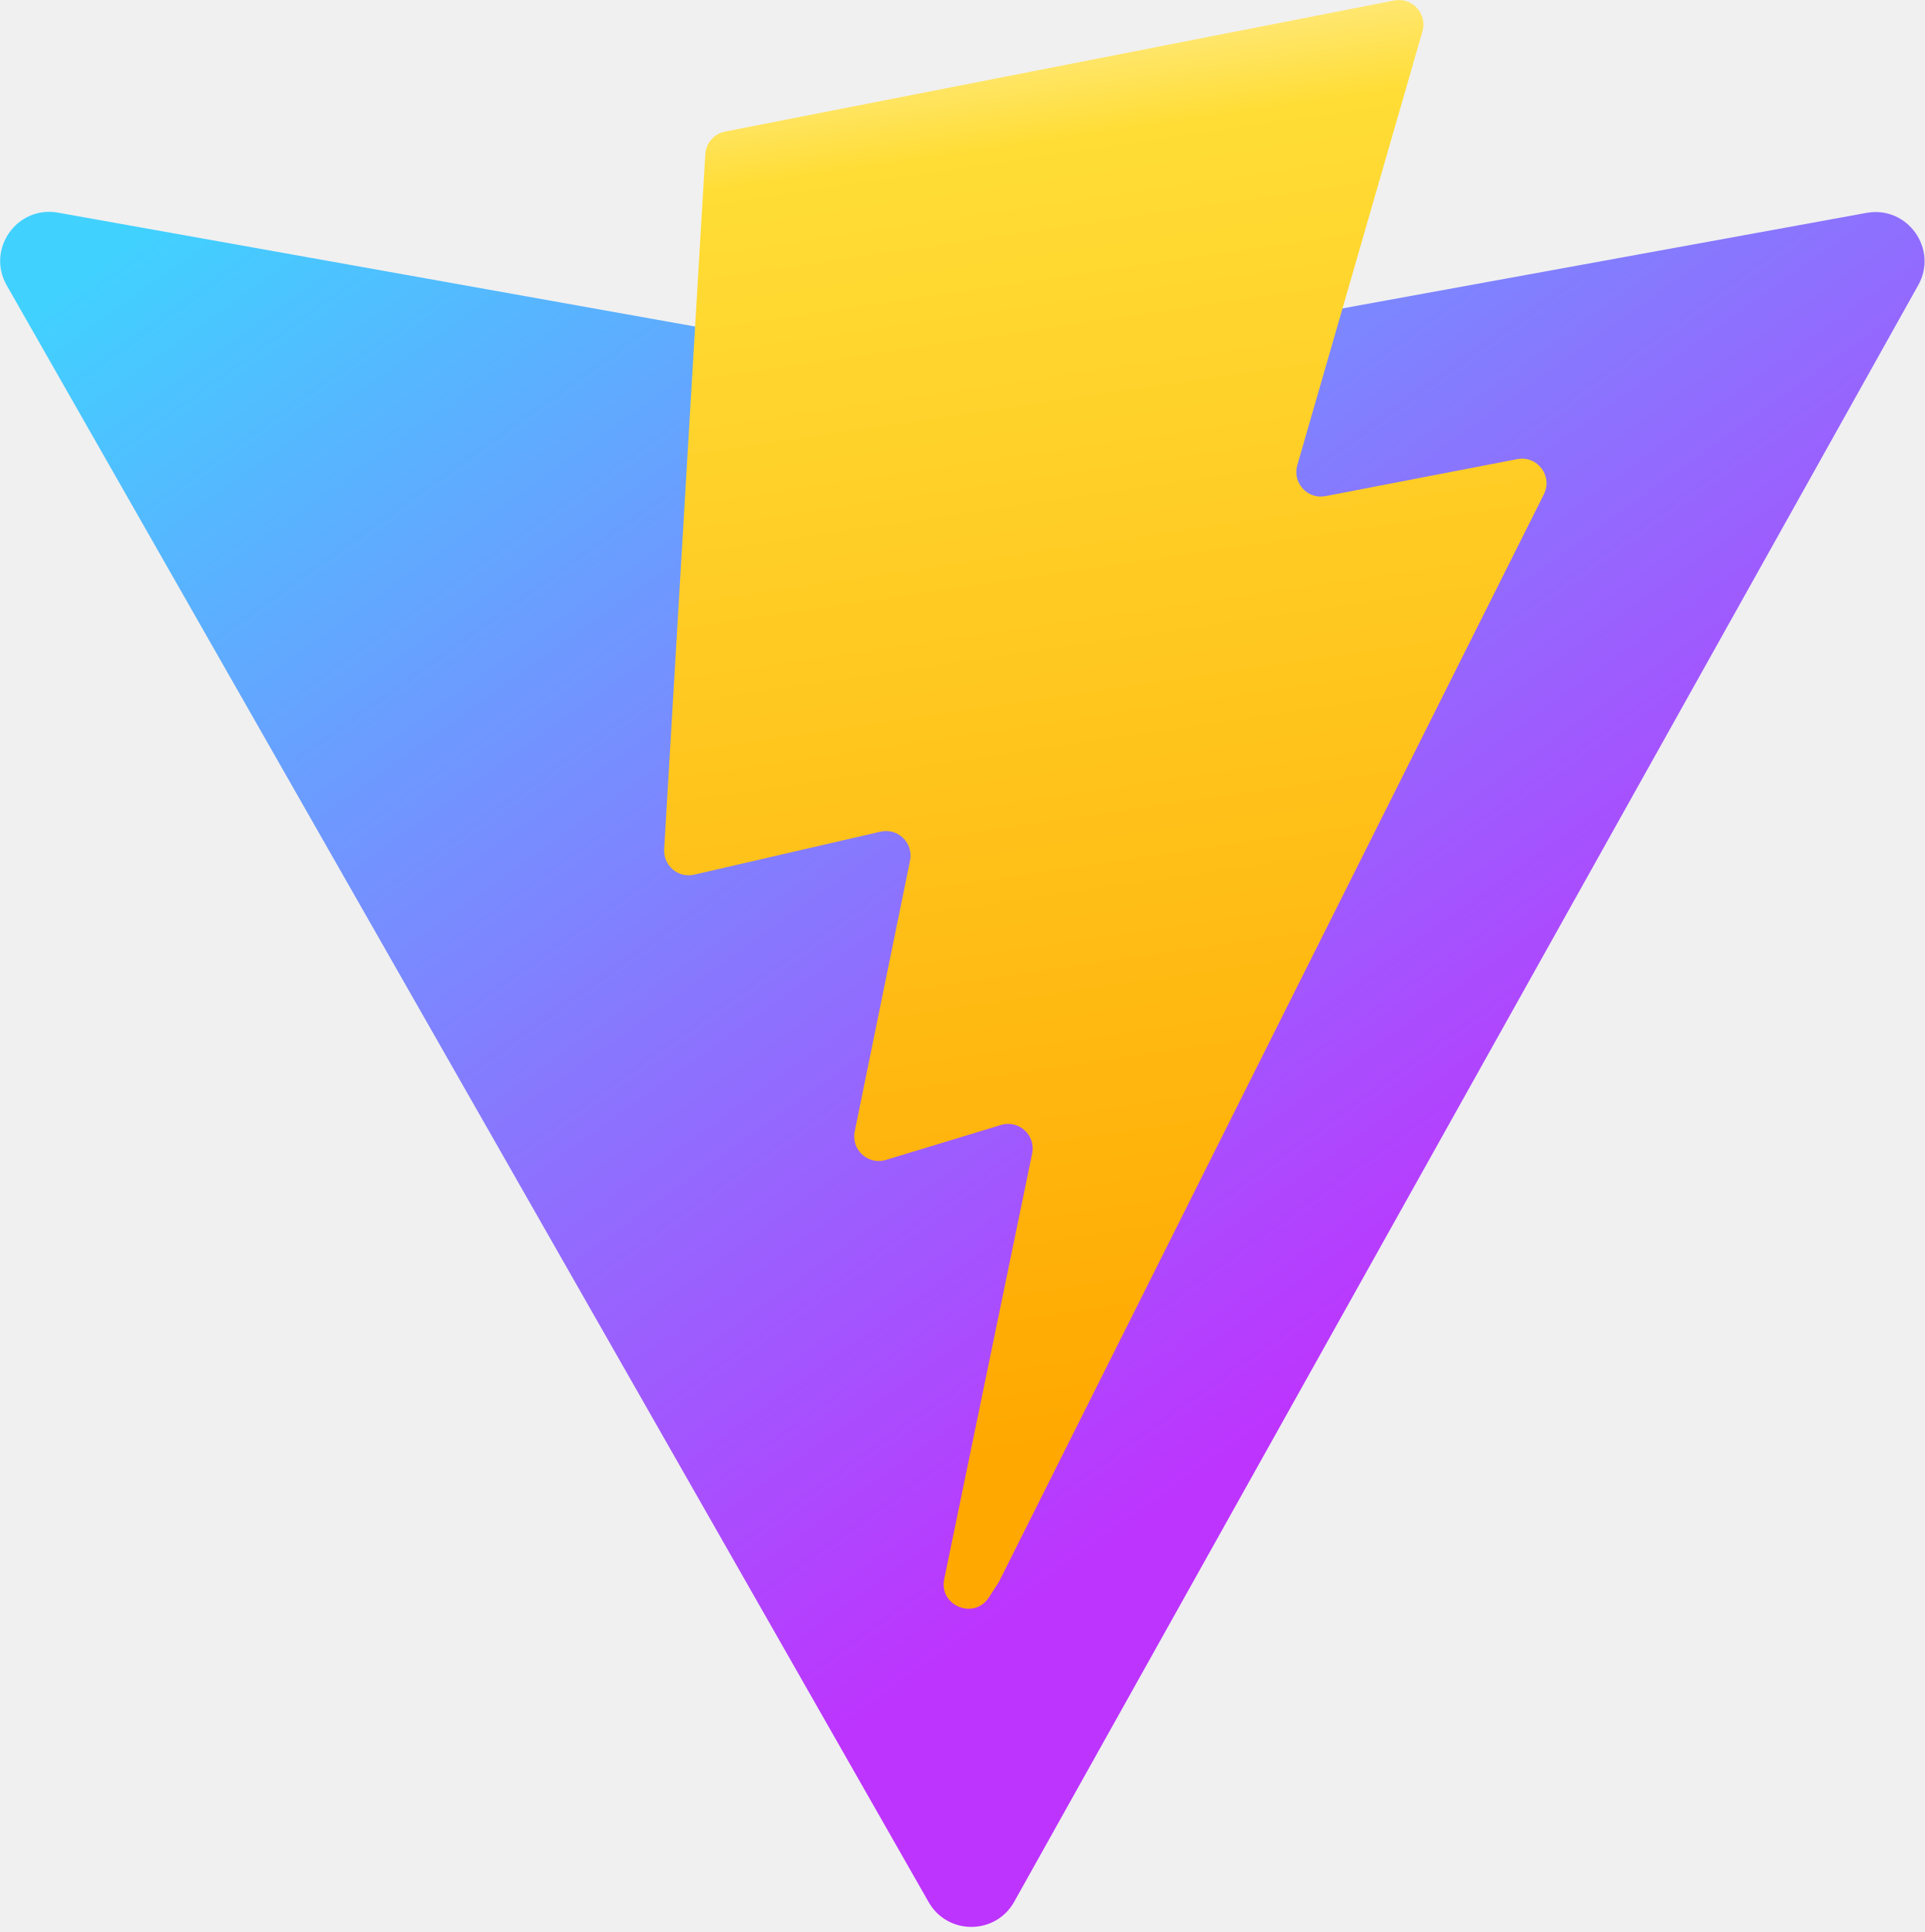
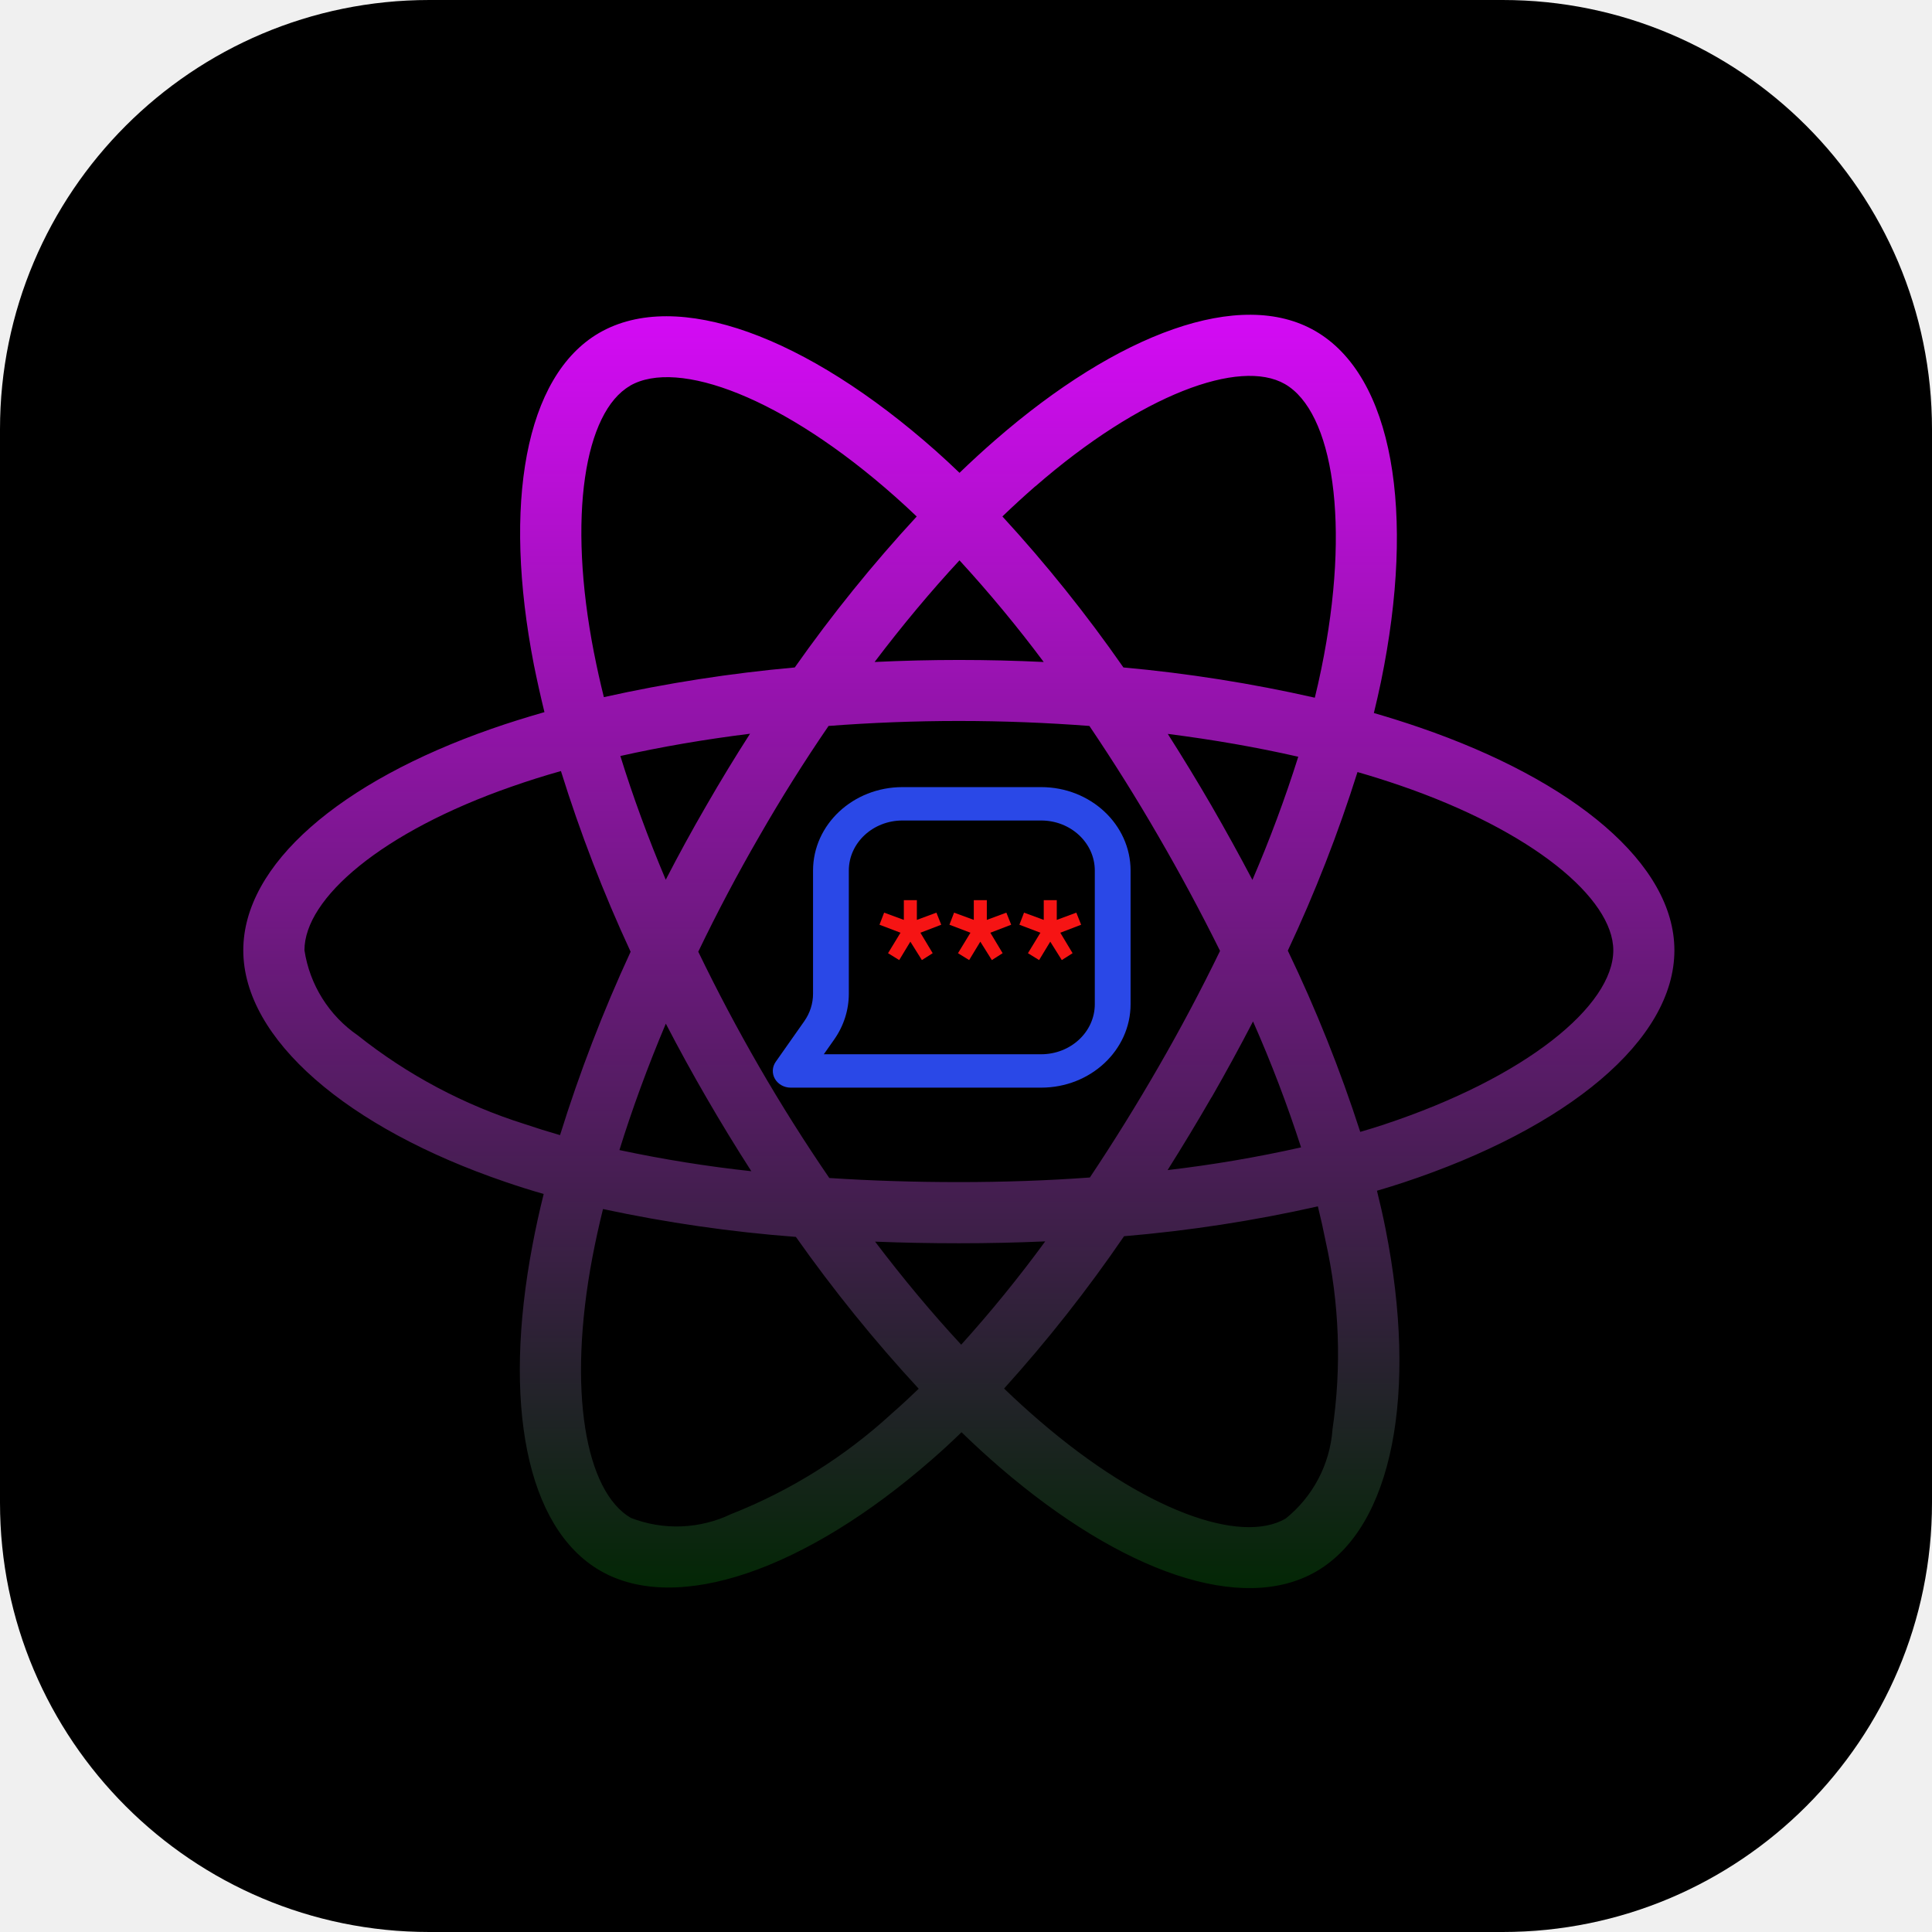
- <svg xmlns="http://www.w3.org/2000/svg" aria-hidden="true" role="img" class="iconify iconify--logos" width="31.88" height="32" preserveAspectRatio="xMidYMid meet" viewBox="0 0 256 257">
+ <svg xmlns="http://www.w3.org/2000/svg" width="135" height="135" viewBox="0 0 135 135" fill="none">
+   <rect width="135" height="135" rx="30" fill="black" />
+   <g clip-path="url(#clip0_635_148)">
+     <path d="M99.217 50.839C98.154 50.474 97.081 50.135 96 49.822C96.18 49.091 96.346 48.358 96.5 47.622C98.935 35.796 97.344 26.265 91.9 23.126C86.683 20.117 78.152 23.257 69.535 30.757C68.686 31.496 67.856 32.257 67.048 33.039C66.506 32.517 65.955 32.007 65.396 31.509C56.361 23.496 47.304 20.122 41.87 23.261C36.665 26.278 35.122 35.239 37.304 46.448C37.528 47.558 37.774 48.662 38.044 49.761C36.77 50.126 35.53 50.513 34.348 50.926C23.761 54.622 17 60.404 17 66.404C17 72.6 24.261 78.817 35.287 82.578C36.18 82.886 37.081 83.17 37.991 83.43C37.696 84.61 37.435 85.799 37.209 86.996C35.113 98.009 36.748 106.757 41.948 109.757C47.313 112.852 56.322 109.67 65.1 102C65.796 101.397 66.491 100.757 67.187 100.078C68.062 100.928 68.961 101.751 69.883 102.548C78.387 109.861 86.778 112.809 91.97 109.809C97.339 106.7 99.083 97.304 96.817 85.874C96.644 85.004 96.444 84.115 96.217 83.204C96.849 83.019 97.47 82.826 98.078 82.626C109.543 78.826 117 72.683 117 66.404C117 60.378 110.022 54.557 99.217 50.839V50.839ZM72.348 33.983C79.73 27.557 86.63 25.026 89.783 26.835C93.13 28.765 94.426 36.552 92.322 46.765C92.186 47.432 92.036 48.094 91.874 48.752C87.468 47.753 83 47.047 78.5 46.639C75.922 42.936 73.096 39.41 70.043 36.087C70.791 35.368 71.556 34.667 72.339 33.983H72.348ZM46.522 71.522C47.429 73.272 48.375 74.997 49.361 76.696C50.367 78.435 51.413 80.149 52.5 81.839C49.404 81.504 46.328 81.011 43.283 80.361C44.17 77.504 45.257 74.535 46.526 71.526L46.522 71.522ZM46.522 61.478C45.278 58.531 44.217 55.63 43.348 52.826C46.196 52.187 49.239 51.665 52.409 51.27C51.348 52.922 50.326 54.603 49.343 56.313C48.358 58.012 47.416 59.733 46.517 61.478H46.522ZM48.791 66.504C50.107 63.765 51.528 61.078 53.052 58.444C54.565 55.806 56.18 53.233 57.896 50.726C60.87 50.5 63.917 50.378 67 50.378C70.096 50.378 73.148 50.5 76.122 50.726C77.817 53.233 79.423 55.799 80.939 58.422C82.464 61.048 83.901 63.722 85.252 66.444C83.919 69.191 82.487 71.89 80.957 74.539C79.441 77.171 77.841 79.751 76.156 82.278C73.191 82.496 70.126 82.6 67 82.6C63.887 82.6 60.861 82.504 57.948 82.313C56.22 79.791 54.591 77.207 53.061 74.561C51.536 71.923 50.113 69.236 48.791 66.5V66.504ZM84.661 76.678C85.664 74.93 86.629 73.162 87.556 71.374C88.827 74.247 89.947 77.184 90.913 80.174C87.834 80.865 84.721 81.395 81.587 81.761C82.642 80.086 83.665 78.39 84.656 76.674L84.661 76.678ZM87.513 61.483C86.591 59.732 85.635 57.999 84.644 56.283C83.664 54.596 82.649 52.929 81.6 51.283C84.787 51.687 87.844 52.222 90.717 52.878C89.795 55.8 88.725 58.673 87.513 61.487V61.483ZM67.043 39.152C69.124 41.42 71.089 43.791 72.93 46.257C68.994 46.068 65.055 46.068 61.113 46.257C63.056 43.691 65.048 41.309 67.048 39.152H67.043ZM44.017 26.957C47.365 25.022 54.757 27.783 62.556 34.709C63.056 35.152 63.556 35.613 64.056 36.091C60.986 39.415 58.139 42.939 55.535 46.639C51.048 47.042 46.593 47.735 42.196 48.713C41.941 47.693 41.712 46.664 41.509 45.626V45.635C39.626 36.026 40.874 28.783 44.017 26.965V26.957ZM39.13 79.317C38.304 79.08 37.484 78.823 36.67 78.548C32.432 77.215 28.476 75.113 25 72.348C24.005 71.664 23.161 70.783 22.52 69.76C21.879 68.737 21.455 67.594 21.274 66.4C21.274 62.761 26.7 58.117 35.752 54.965C36.891 54.565 38.039 54.203 39.196 53.878C40.539 58.19 42.166 62.408 44.065 66.504C42.142 70.661 40.495 74.94 39.135 79.313L39.13 79.317ZM62.287 98.796C59.016 101.796 55.221 104.169 51.091 105.796C50.004 106.317 48.82 106.61 47.615 106.657C46.409 106.703 45.207 106.502 44.083 106.065C40.93 104.239 39.617 97.222 41.404 87.804C41.619 86.689 41.862 85.581 42.135 84.483C46.578 85.436 51.081 86.087 55.613 86.43C58.239 90.151 61.105 93.695 64.196 97.039C63.575 97.639 62.941 98.223 62.291 98.791L62.287 98.796ZM67.165 93.961C65.139 91.778 63.122 89.361 61.148 86.761C63.061 86.836 65.012 86.874 67 86.874C69.038 86.874 71.049 86.831 73.035 86.743C71.203 89.248 69.244 91.657 67.165 93.961V93.961ZM93.109 99.904C93.017 101.108 92.679 102.28 92.115 103.348C91.552 104.416 90.776 105.357 89.835 106.113C86.683 107.939 79.944 105.565 72.674 99.313C71.842 98.6 71.004 97.838 70.161 97.026C73.192 93.671 75.992 90.115 78.543 86.383C83.1 85.998 87.626 85.301 92.087 84.296C92.29 85.119 92.47 85.925 92.626 86.713C93.594 91.045 93.756 95.518 93.104 99.909L93.109 99.904ZM96.735 78.57C96.183 78.752 95.622 78.926 95.048 79.091C93.65 74.76 91.959 70.528 89.987 66.426C91.887 62.38 93.513 58.211 94.856 53.948C95.874 54.239 96.87 54.557 97.826 54.883C107.087 58.065 112.73 62.778 112.73 66.404C112.73 70.274 106.63 75.291 96.73 78.57H96.735Z" fill="url(#paint0_linear_635_148)" />
+   </g>
+   <path fill-rule="evenodd" clip-rule="evenodd" d="M56.812 60.833C56.812 57.612 59.611 55 63.062 55H72.75C76.202 55 79 57.612 79 60.833V70.167C79 73.388 76.202 76 72.75 76H55.25C54.791 76 54.368 75.765 54.15 75.388C53.932 75.01 53.953 74.552 54.205 74.193L56.198 71.359C56.599 70.789 56.812 70.121 56.812 69.439V60.833ZM63.062 57.333C60.991 57.333 59.312 58.9 59.312 60.833V69.439C59.312 70.576 58.956 71.689 58.288 72.639L57.565 73.667H72.75C74.821 73.667 76.5 72.1 76.5 70.167V60.833C76.5 58.9 74.821 57.333 72.75 57.333H63.062Z" fill="#2A48E7" />
+   <path d="M64.067 64.278L65.433 63.771L65.77 64.616L64.314 65.175L65.172 66.605L64.418 67.086L63.612 65.799L62.833 67.086L62.053 66.605L62.923 65.175L61.455 64.616L61.779 63.771L63.157 64.278V62.9H64.067V64.278ZM68.955 64.278L70.32 63.771L70.658 64.616L69.202 65.175L70.06 66.605L69.306 67.086L68.5 65.799L67.72 67.086L66.94 66.605L67.811 65.175L66.342 64.616L66.667 63.771L68.045 64.278V62.9H68.955V64.278ZM73.843 64.278L75.208 63.771L75.546 64.616L74.09 65.175L74.948 66.605L74.194 67.086L73.388 65.799L72.608 67.086L71.828 66.605L72.699 65.175L71.23 64.616L71.555 63.771L72.933 64.278V62.9H73.843V64.278Z" fill="#F61414" />
  <defs>
-     <linearGradient id="IconifyId1813088fe1fbc01fb466" x1="-.828%" x2="57.636%" y1="7.652%" y2="78.411%">
-       <stop offset="0%" stop-color="#41D1FF" />
-       <stop offset="100%" stop-color="#BD34FE" />
+     <linearGradient id="paint0_linear_635_148" x1="67" y1="21.994" x2="67" y2="110.97" gradientUnits="userSpaceOnUse">
+       <stop stop-color="#D40BF5" />
+       <stop offset="1" stop-color="#032705" />
    </linearGradient>
-     <linearGradient id="IconifyId1813088fe1fbc01fb467" x1="43.376%" x2="50.316%" y1="2.242%" y2="89.03%">
-       <stop offset="0%" stop-color="#FFEA83" />
-       <stop offset="8.333%" stop-color="#FFDD35" />
-       <stop offset="100%" stop-color="#FFA800" />
-     </linearGradient>
+     <clipPath id="clip0_635_148">
+       <rect width="100" height="88.972" fill="white" transform="translate(17 22)" />
+     </clipPath>
  </defs>
-   <path fill="url(#IconifyId1813088fe1fbc01fb466)" d="M255.153 37.938L134.897 252.976c-2.483 4.44-8.862 4.466-11.382.048L.875 37.958c-2.746-4.814 1.371-10.646 6.827-9.67l120.385 21.517a6.537 6.537 0 0 0 2.322-.004l117.867-21.483c5.438-.991 9.574 4.796 6.877 9.62Z" />
-   <path fill="url(#IconifyId1813088fe1fbc01fb467)" d="M185.432.063L96.44 17.501a3.268 3.268 0 0 0-2.634 3.014l-5.474 92.456a3.268 3.268 0 0 0 3.997 3.378l24.777-5.718c2.318-.535 4.413 1.507 3.936 3.838l-7.361 36.047c-.495 2.426 1.782 4.5 4.151 3.78l15.304-4.649c2.372-.72 4.652 1.36 4.15 3.788l-11.698 56.621c-.732 3.542 3.979 5.473 5.943 2.437l1.313-2.028l72.516-144.72c1.215-2.423-.88-5.186-3.54-4.672l-25.505 4.922c-2.396.462-4.435-1.77-3.759-4.114l16.646-57.705c.677-2.35-1.37-4.583-3.769-4.113Z" />
</svg>
